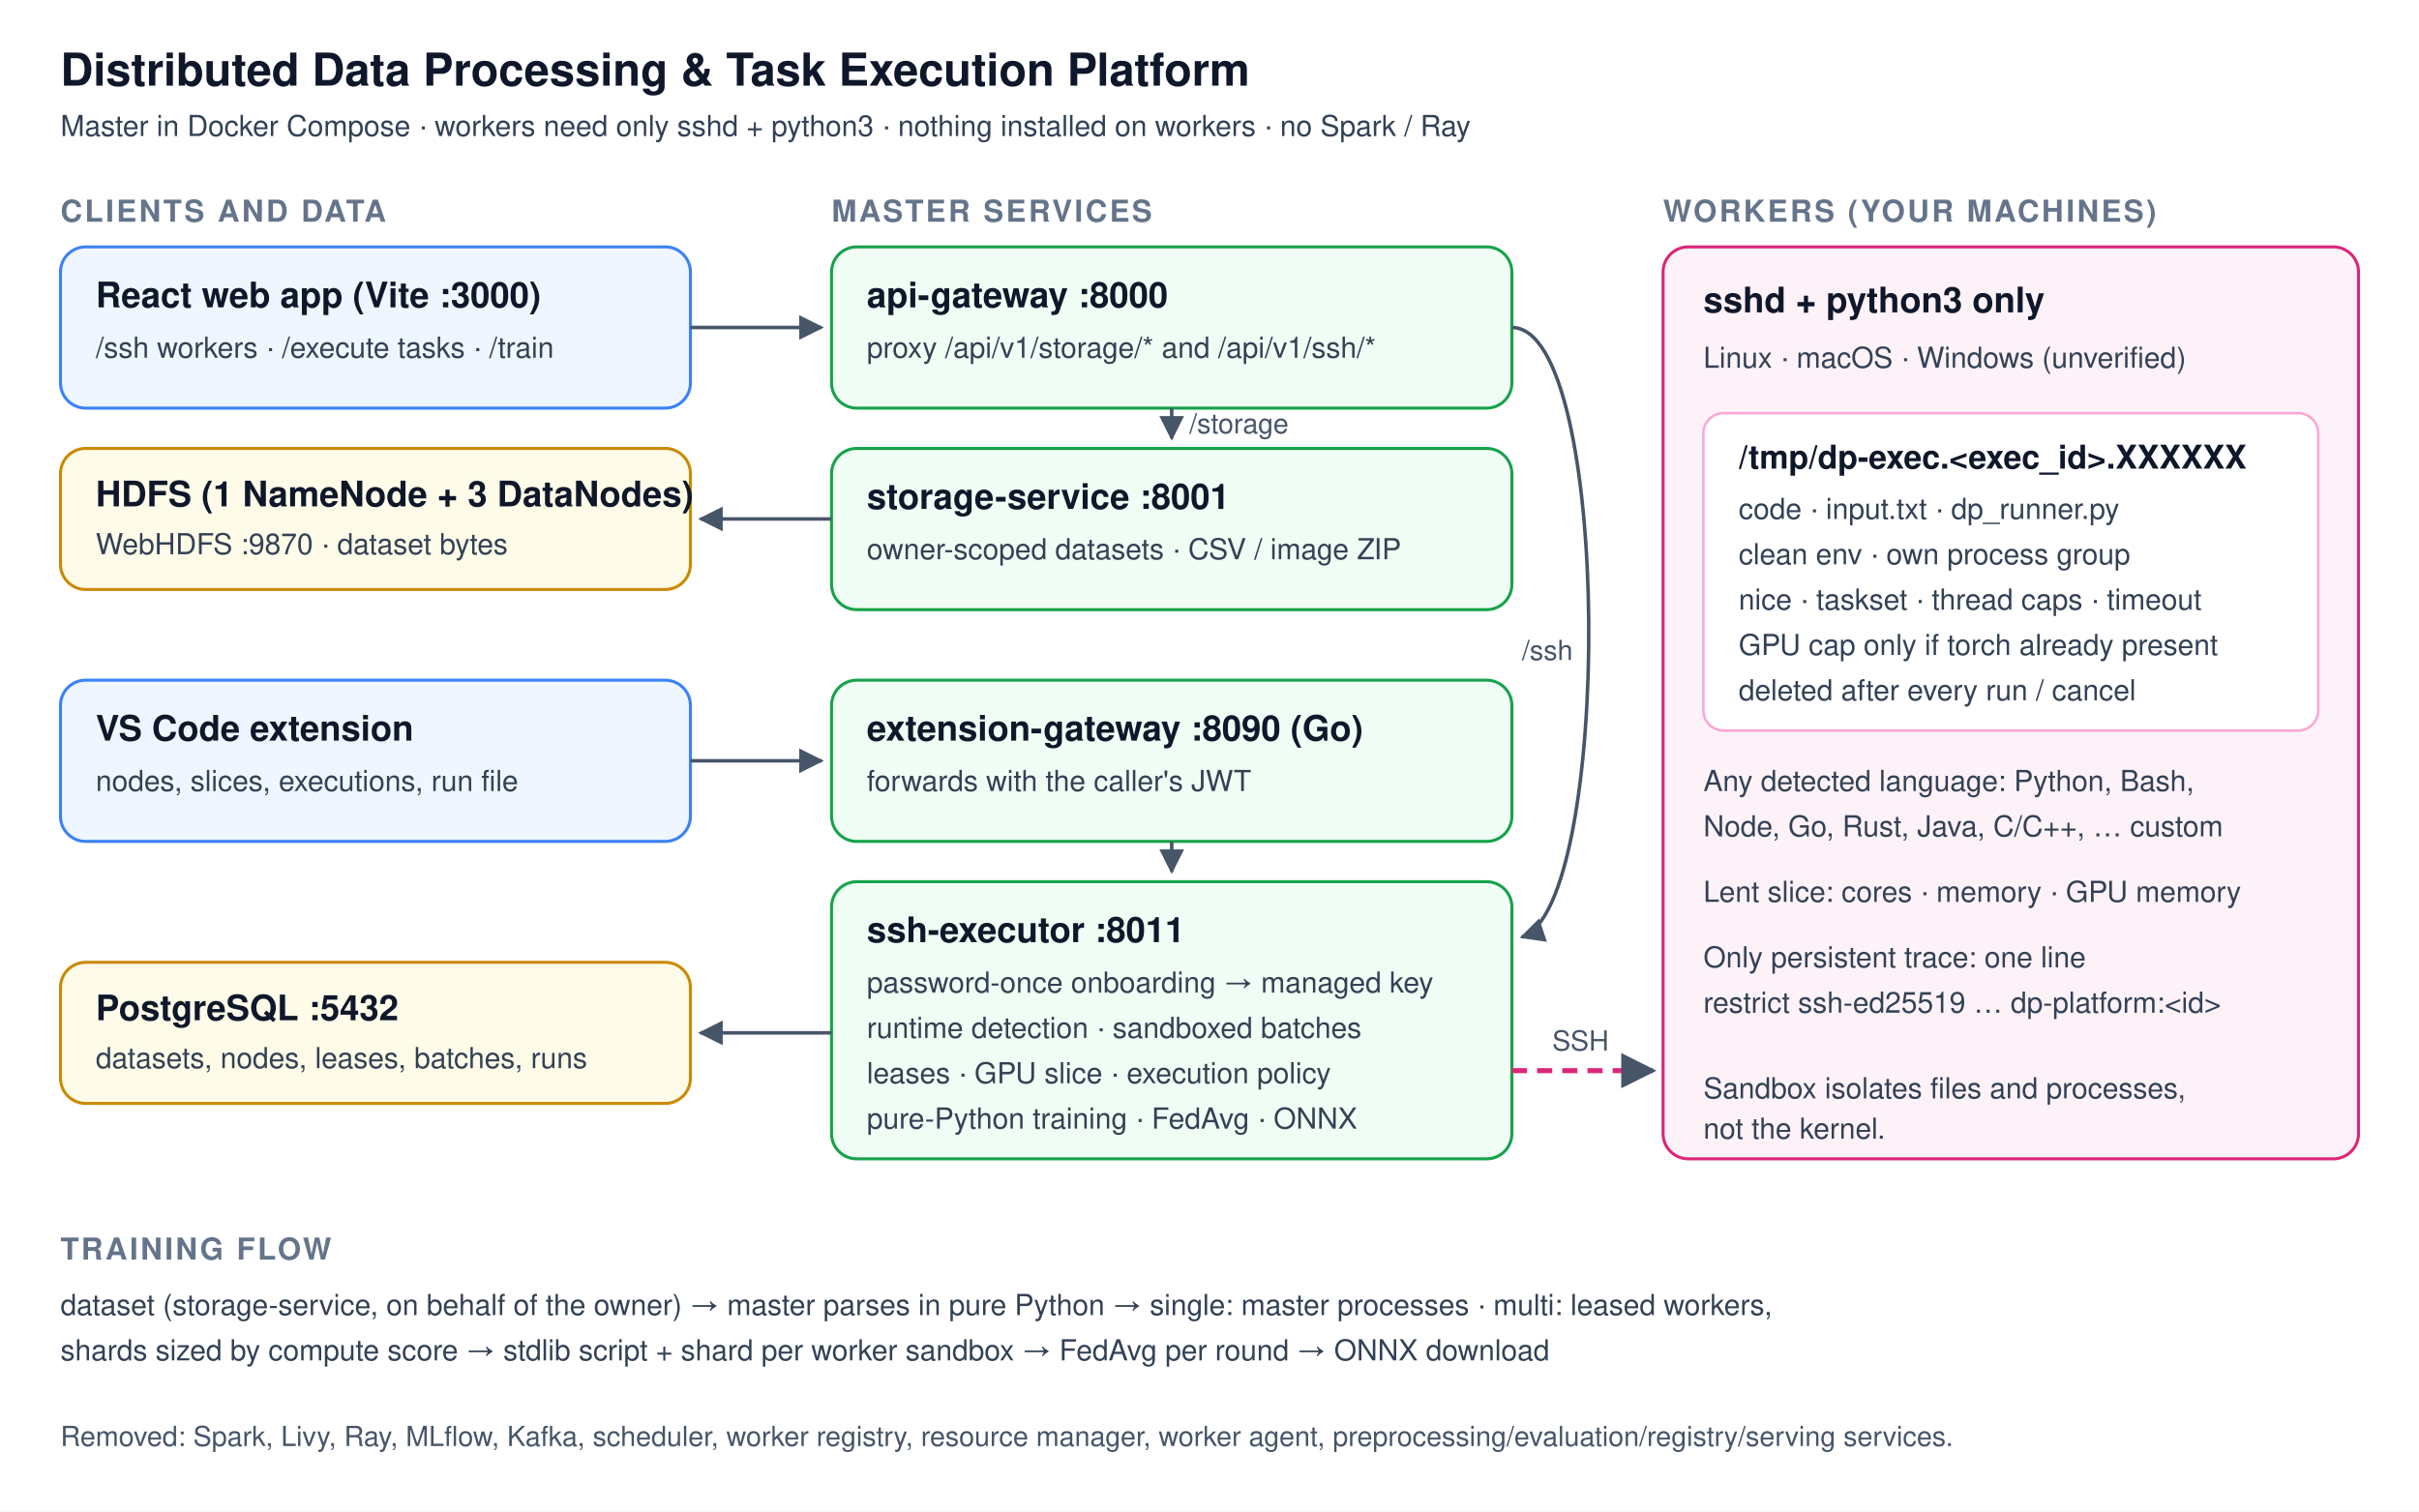
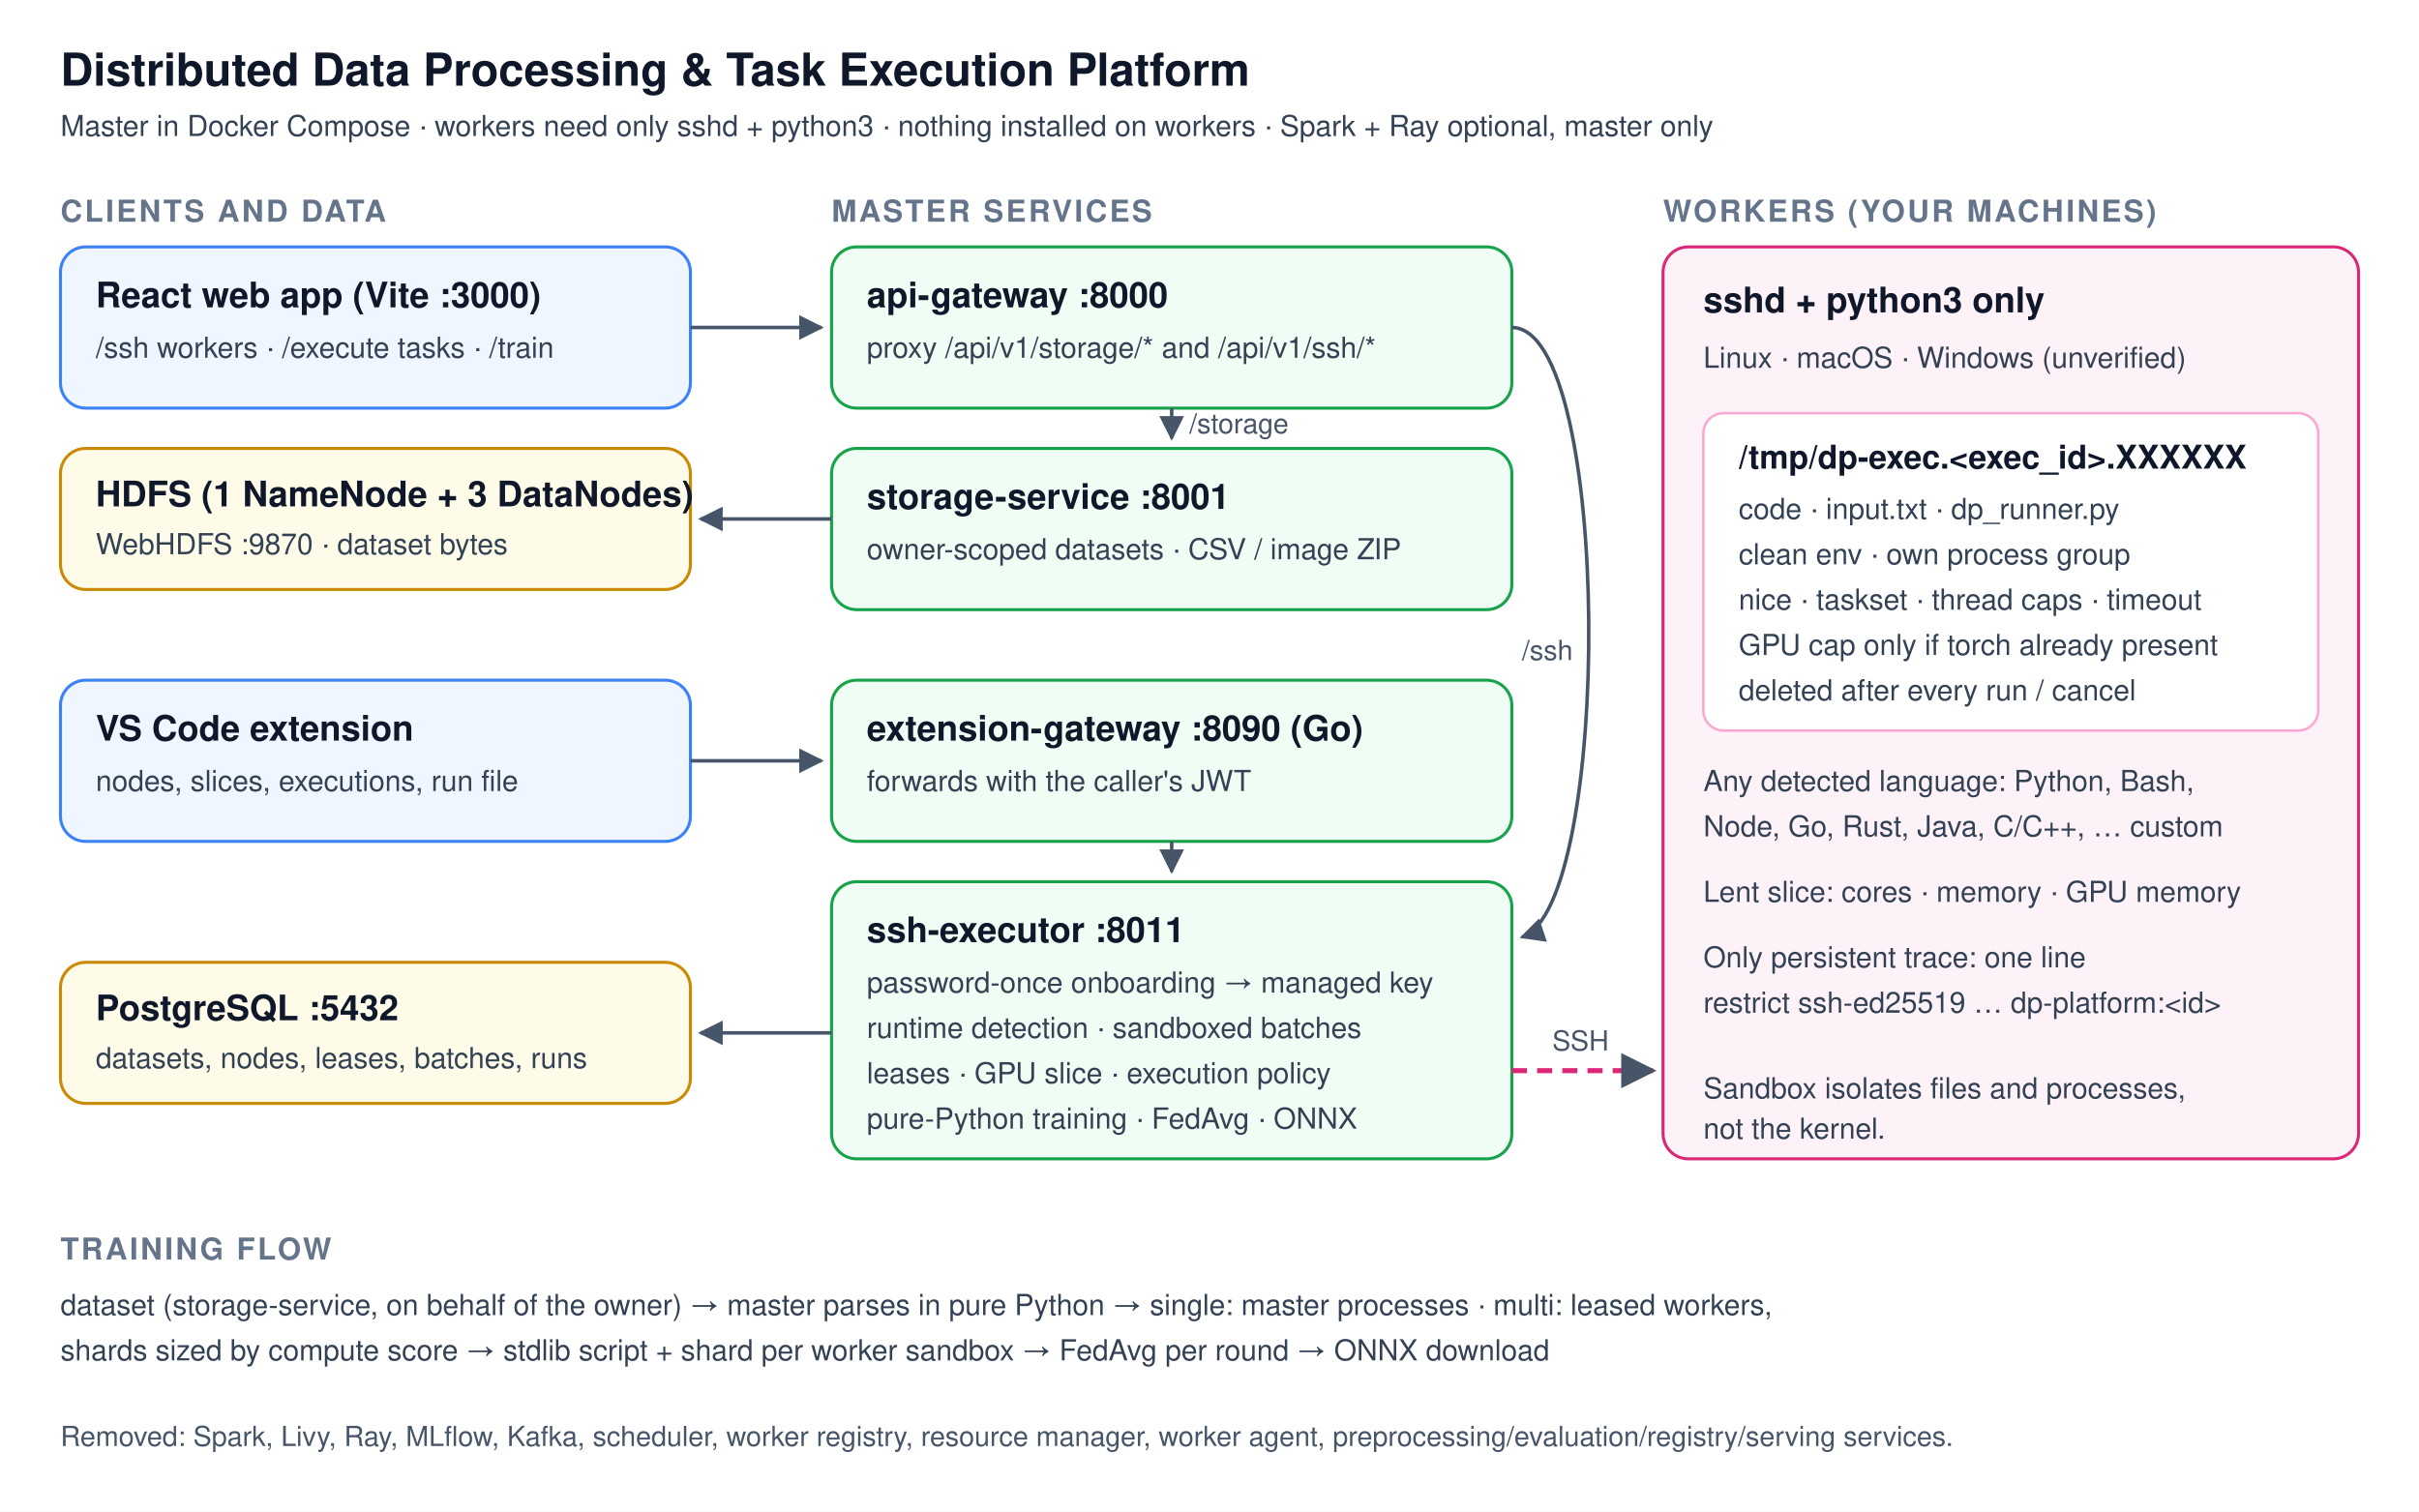
<svg xmlns="http://www.w3.org/2000/svg" width="960" height="600" viewBox="0 0 960 600" font-family="-apple-system, Segoe UI, Helvetica, Arial, sans-serif">
  <defs>
    <marker id="arrow" viewBox="0 0 10 10" refX="9" refY="5" markerWidth="7" markerHeight="7" orient="auto-start-reverse">
      <path d="M0,0 L10,5 L0,10 z" fill="#475569" />
    </marker>
    <style>
      .box { fill: #ffffff; stroke: #94a3b8; stroke-width: 1.2; rx: 10; }
      .client { fill: #eff6ff; stroke: #3b82f6; }
      .svc { fill: #f0fdf4; stroke: #16a34a; }
      .infra { fill: #fefce8; stroke: #ca8a04; }
      .worker { fill: #fdf2f8; stroke: #db2777; }
      .t { font-size: 14px; font-weight: 600; fill: #0f172a; }
      .s { font-size: 11.5px; fill: #334155; }
      .h { font-size: 12px; font-weight: 700; fill: #64748b; letter-spacing: 0.08em; }
      .edge { stroke: #475569; stroke-width: 1.4; fill: none; marker-end: url(#arrow); }
      .ssh { stroke: #db2777; stroke-width: 2; fill: none; marker-end: url(#arrow); stroke-dasharray: 6 4; }
      .lbl { font-size: 11px; fill: #475569; }
    </style>
  </defs>
  <rect width="960" height="600" fill="#ffffff" />
  <text x="24" y="34" class="t" style="font-size:18px">Distributed Data Processing &amp; Task Execution Platform</text>
-   <text x="24" y="54" class="s">Master in Docker Compose · workers need only sshd + python3 · nothing installed on workers · no Spark / Ray</text>
+   <text x="24" y="54" class="s">Master in Docker Compose · workers need only sshd + python3 · nothing installed on workers · Spark + Ray optional, master only</text>
  <text x="24" y="88" class="h">CLIENTS AND DATA</text>
  <rect x="24" y="98" width="250" height="64" class="box client" />
  <text x="38" y="122" class="t">React web app (Vite :3000)</text>
  <text x="38" y="142" class="s">/ssh workers · /execute tasks · /train</text>
  <rect x="24" y="178" width="250" height="56" class="box infra" />
  <text x="38" y="201" class="t">HDFS (1 NameNode + 3 DataNodes)</text>
  <text x="38" y="220" class="s">WebHDFS :9870 · dataset bytes</text>
  <rect x="24" y="270" width="250" height="64" class="box client" />
  <text x="38" y="294" class="t">VS Code extension</text>
  <text x="38" y="314" class="s">nodes, slices, executions, run file</text>
  <rect x="24" y="382" width="250" height="56" class="box infra" />
  <text x="38" y="405" class="t">PostgreSQL :5432</text>
  <text x="38" y="424" class="s">datasets, nodes, leases, batches, runs</text>
  <text x="330" y="88" class="h">MASTER SERVICES</text>
  <rect x="330" y="98" width="270" height="64" class="box svc" />
  <text x="344" y="122" class="t">api-gateway :8000</text>
  <text x="344" y="142" class="s">proxy /api/v1/storage/* and /api/v1/ssh/*</text>
  <rect x="330" y="178" width="270" height="64" class="box svc" />
  <text x="344" y="202" class="t">storage-service :8001</text>
  <text x="344" y="222" class="s">owner-scoped datasets · CSV / image ZIP</text>
  <rect x="330" y="270" width="270" height="64" class="box svc" />
  <text x="344" y="294" class="t">extension-gateway :8090 (Go)</text>
  <text x="344" y="314" class="s">forwards with the caller's JWT</text>
  <rect x="330" y="350" width="270" height="110" class="box svc" />
  <text x="344" y="374" class="t">ssh-executor :8011</text>
  <text x="344" y="394" class="s">password-once onboarding → managed key</text>
  <text x="344" y="412" class="s">runtime detection · sandboxed batches</text>
  <text x="344" y="430" class="s">leases · GPU slice · execution policy</text>
  <text x="344" y="448" class="s">pure-Python training · FedAvg · ONNX</text>
  <text x="660" y="88" class="h">WORKERS (YOUR MACHINES)</text>
  <rect x="660" y="98" width="276" height="362" class="box worker" />
  <text x="676" y="124" class="t">sshd + python3 only</text>
  <text x="676" y="146" class="s">Linux · macOS · Windows (unverified)</text>
  <rect x="676" y="164" width="244" height="126" rx="8" fill="#ffffff" stroke="#f9a8d4" />
  <text x="690" y="186" class="t" style="font-size:13px">/tmp/dp-exec.&lt;exec_id&gt;.XXXXXX</text>
  <text x="690" y="206" class="s">code · input.txt · dp_runner.py</text>
  <text x="690" y="224" class="s">clean env · own process group</text>
  <text x="690" y="242" class="s">nice · taskset · thread caps · timeout</text>
  <text x="690" y="260" class="s">GPU cap only if torch already present</text>
  <text x="690" y="278" class="s">deleted after every run / cancel</text>
  <text x="676" y="314" class="s">Any detected language: Python, Bash,</text>
  <text x="676" y="332" class="s">Node, Go, Rust, Java, C/C++, … custom</text>
  <text x="676" y="358" class="s">Lent slice: cores · memory · GPU memory</text>
  <text x="676" y="384" class="s">Only persistent trace: one line</text>
  <text x="676" y="402" class="s">restrict ssh-ed25519 … dp-platform:&lt;id&gt;</text>
  <text x="676" y="436" class="s">Sandbox isolates files and processes,</text>
  <text x="676" y="452" class="s">not the kernel.</text>
  <path d="M274 130 L326 130" class="edge" />
  <path d="M274 302 L326 302" class="edge" />
  <path d="M465 162 L465 174" class="edge" />
  <text x="472" y="172" class="lbl">/storage</text>
  <path d="M600 130 C 640 130, 640 360, 604 372" class="edge" />
  <text x="604" y="262" class="lbl">/ssh</text>
  <path d="M465 334 L465 346" class="edge" />
  <path d="M330 206 L278 206" class="edge" />
  <path d="M330 410 L278 410" class="edge" />
  <path d="M600 425 L656 425" class="ssh" />
  <text x="616" y="417" class="lbl">SSH</text>
  <text x="24" y="500" class="h">TRAINING FLOW</text>
  <text x="24" y="522" class="s">dataset (storage-service, on behalf of the owner) → master parses in pure Python → single: master processes · multi: leased workers,</text>
  <text x="24" y="540" class="s">shards sized by compute score → stdlib script + shard per worker sandbox → FedAvg per round → ONNX download</text>
  <text x="24" y="574" class="lbl">Removed: Spark, Livy, Ray, MLflow, Kafka, scheduler, worker registry, resource manager, worker agent, preprocessing/evaluation/registry/serving services.</text>
</svg>
